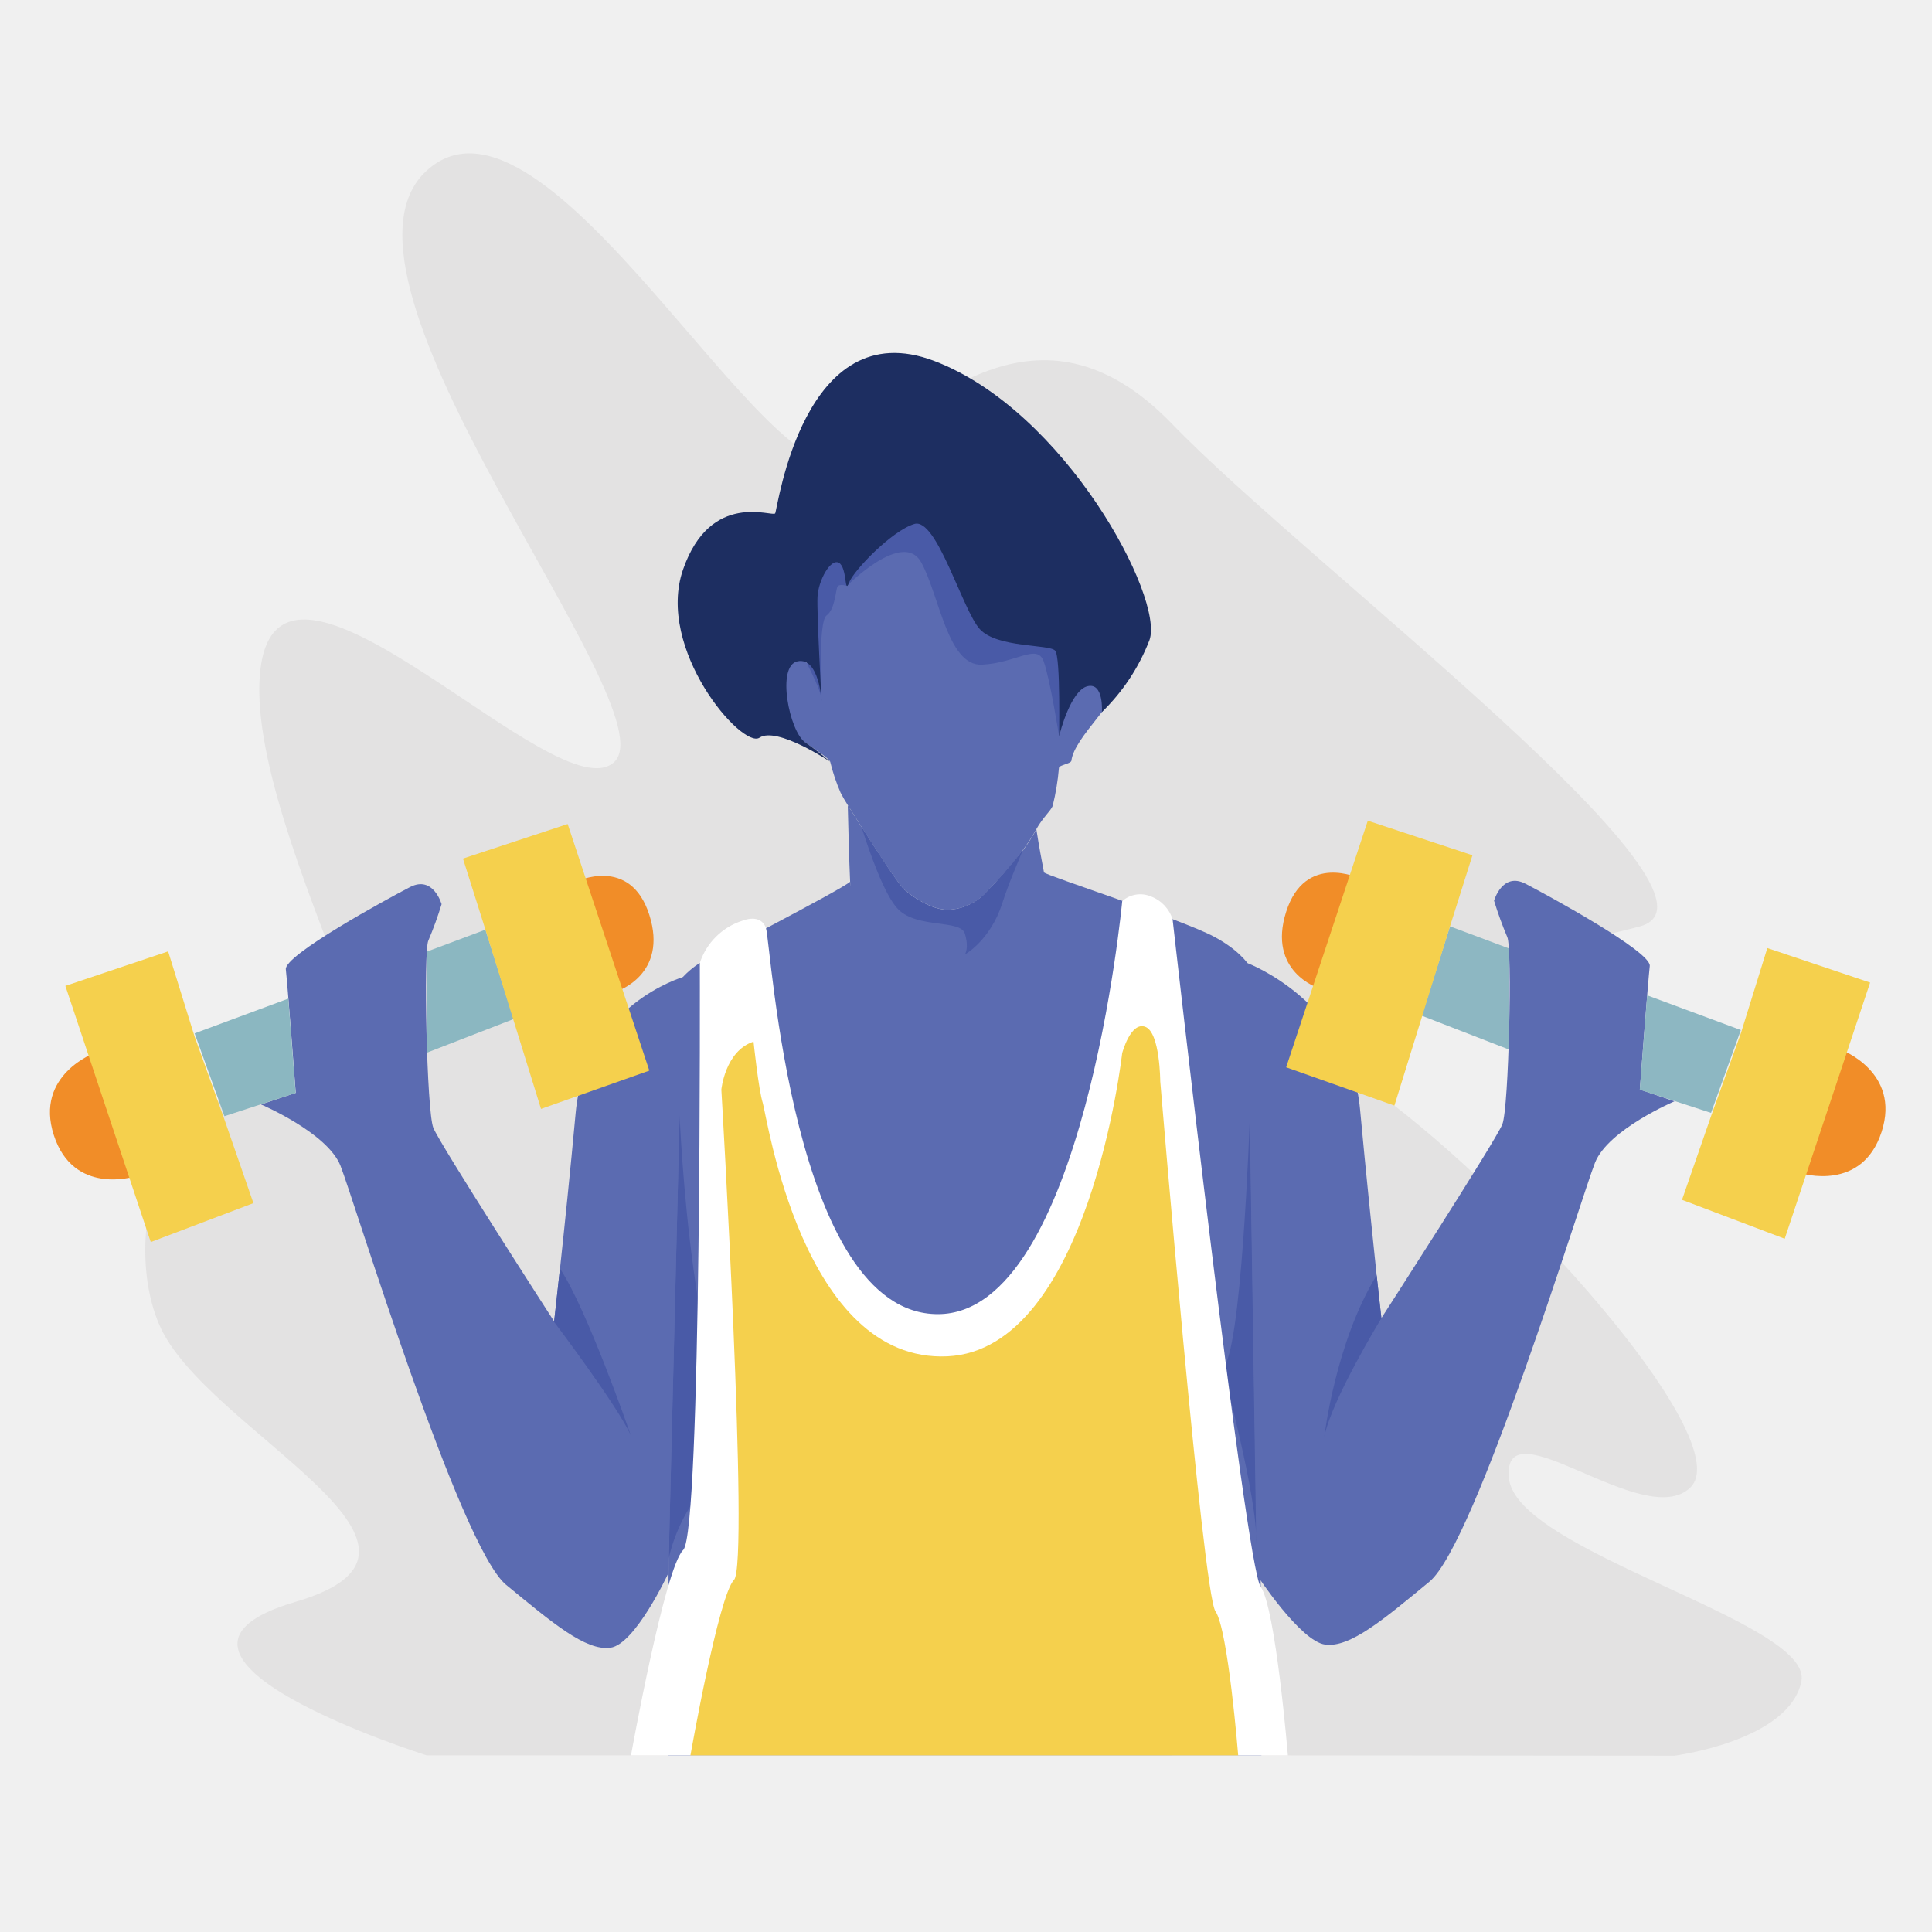
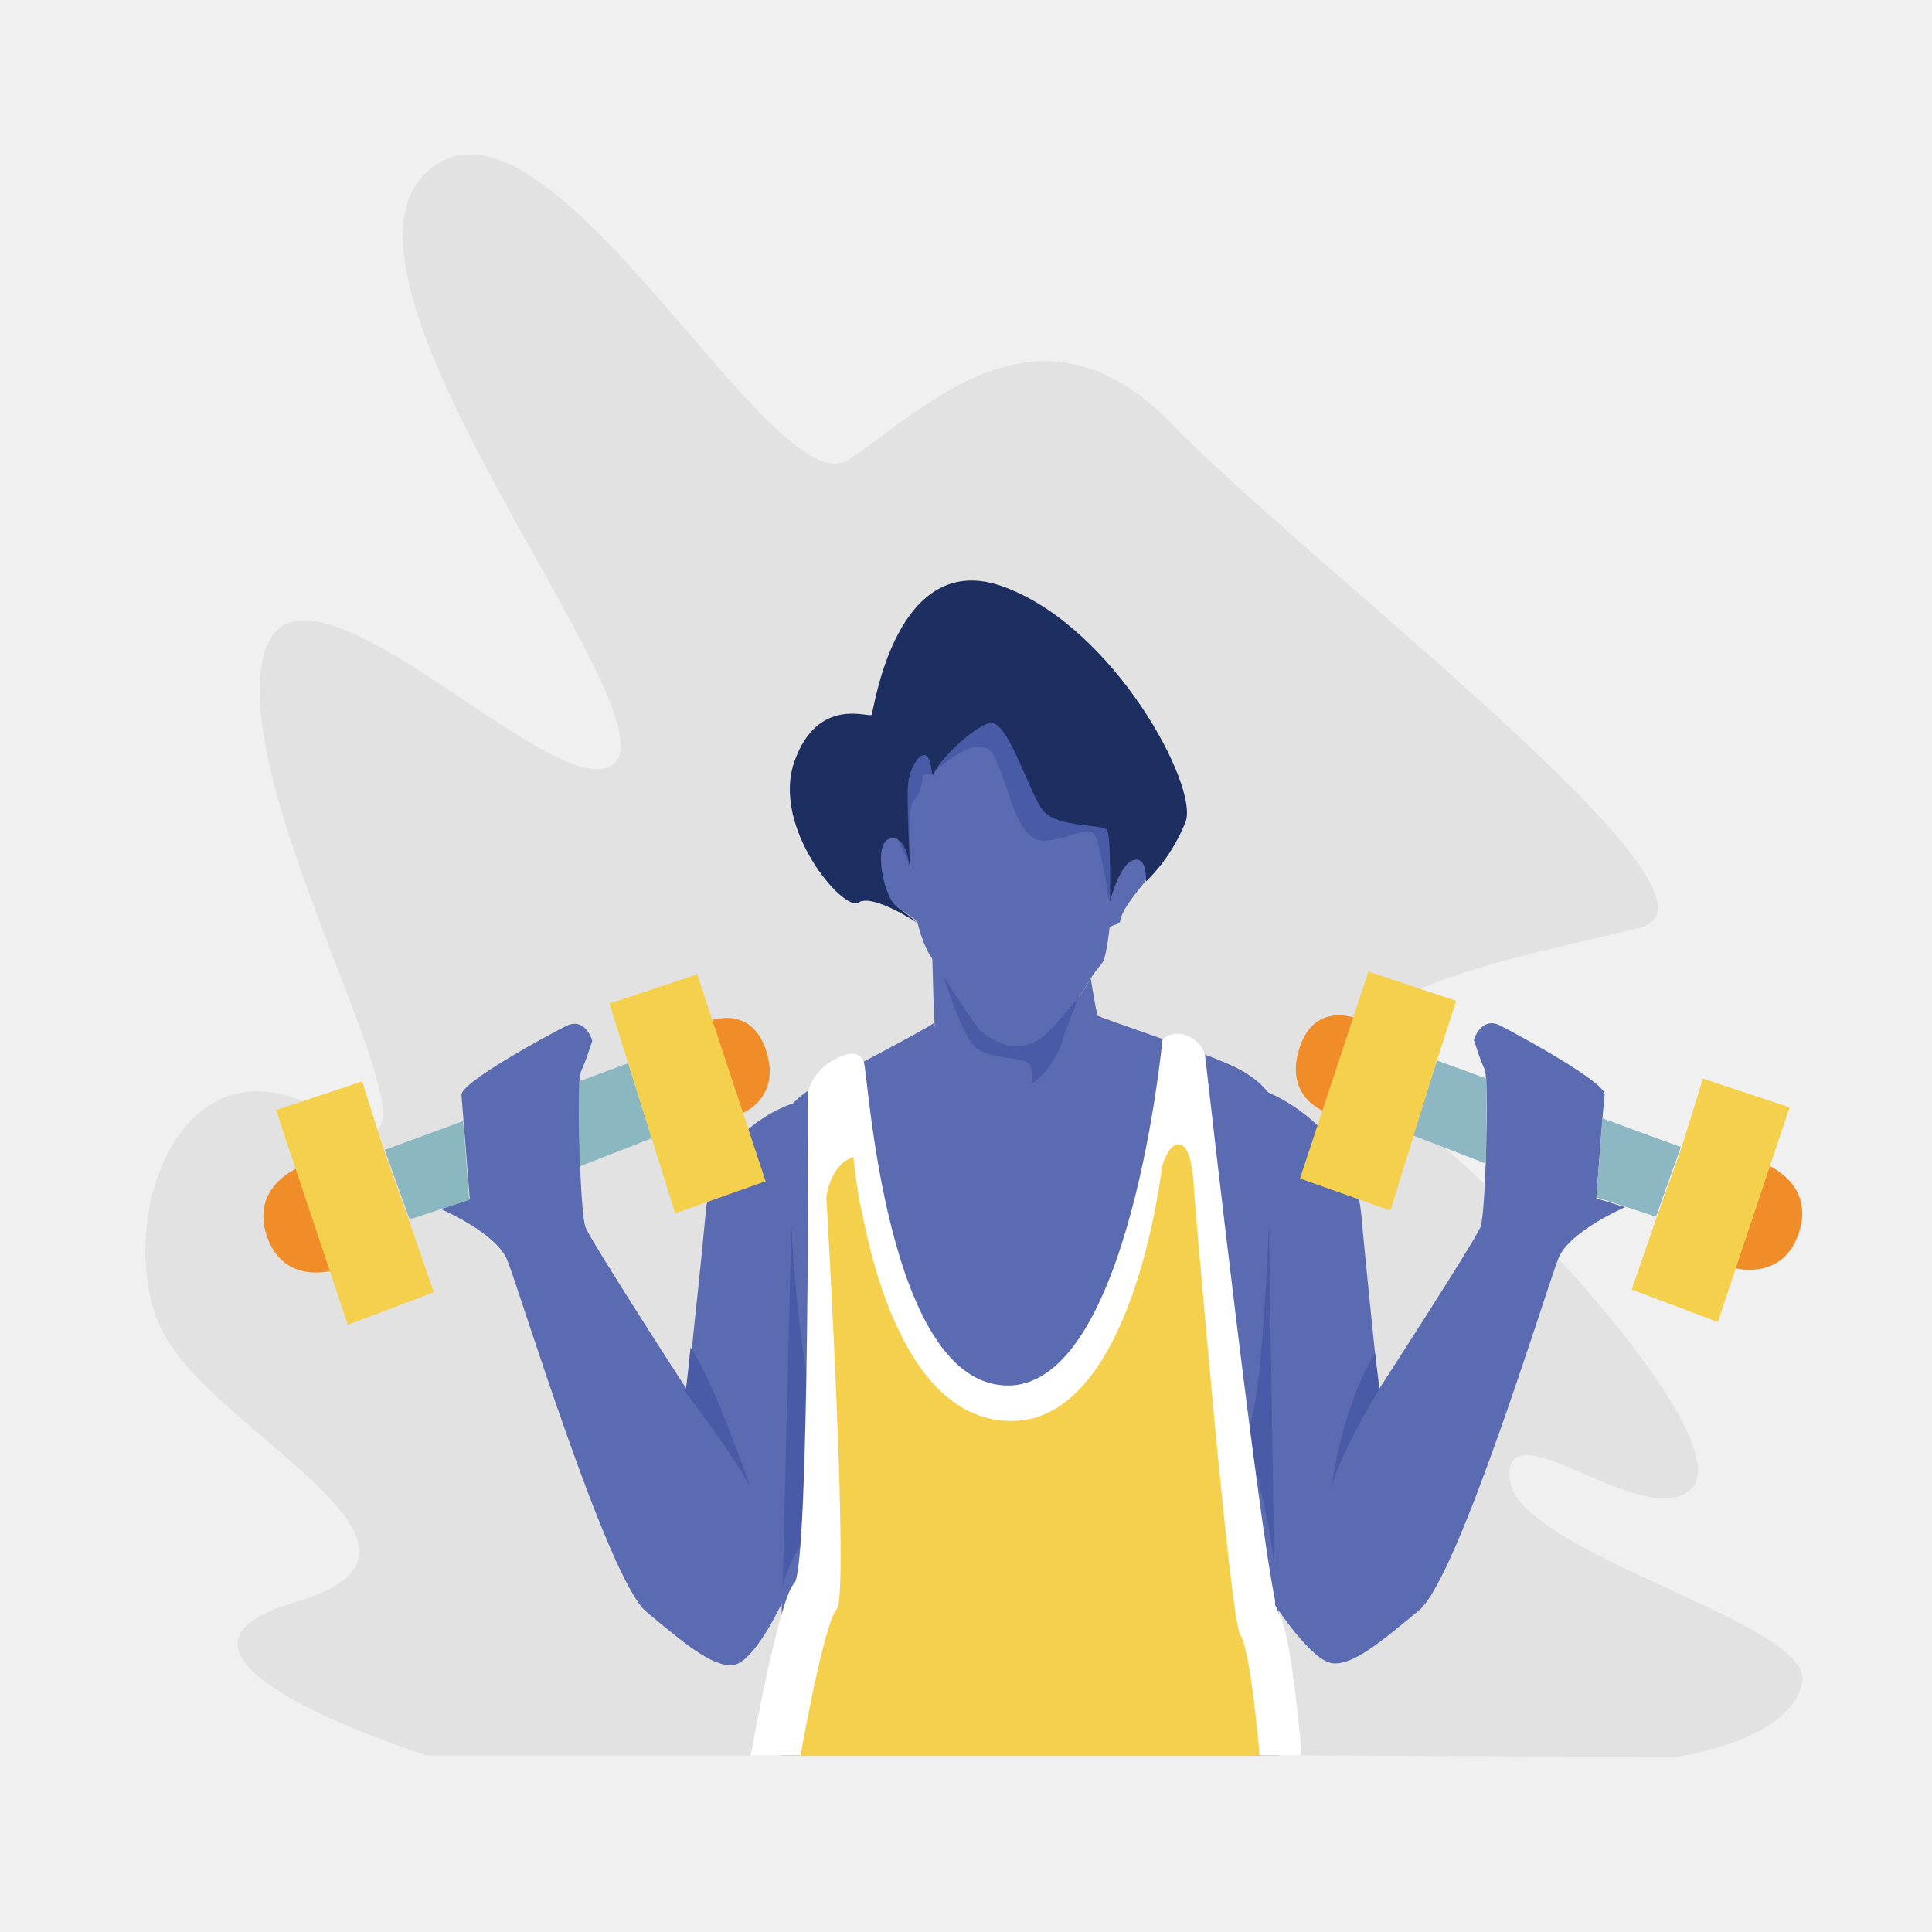
- <svg xmlns="http://www.w3.org/2000/svg" id="圖層_1" data-name="圖層 1" viewBox="0 0 350 350">
-   <defs>
-     <style>.cls-1{fill:#e3e2e2;}.cls-2{fill:#5b6bb1;}.cls-3{fill:#495aa7;}.cls-4{fill:#fff;}.cls-5{fill:#f5d04d;}.cls-6{fill:#8bb7c1;}.cls-7{fill:#f18d28;}.cls-8{fill:#8db7c2;}.cls-9{fill:#1d2e61;}</style>
-   </defs>
-   <path class="cls-1" d="M233.31,318s-112.69,0-119,0-37,0-37,0S20,300,53.56,290.18s-16.43-31-24.69-50.15,3.87-55.21,31.35-37.84-16.93-51.54-13-81.25,54,26.92,64.1,17.06S55.65,50.73,77.29,30.92s62.52,61.21,76.29,52.21,34.47-31.51,58.78-6.3,104.6,85.66,84.71,91-69.9,12.8-44.45,32.47,61.94,61.08,53.6,69.18-34-15.3-32.88-1.8,55.19,26.11,53,36.91-23,13.47-23,13.47Z" />
-   <path class="cls-2" d="M203.3,122.58c-.37,4.05-8.73,11-9.2,15.21-.07.59-2.19.76-2.26,1.32A44.44,44.44,0,0,1,190.7,146c-.34.89-1.84,2.17-2.95,4.2-3.05,5.61-8.74,11-9.46,11.83a9.82,9.82,0,0,1-6.66,2.78c-2.8,0-6.15-2.2-7.75-3.6-1.38-1.21-7-10.06-10.31-15.38a25.48,25.48,0,0,1-1.29-2.23A34.15,34.15,0,0,1,150.4,138c-.32-1.19-13.21-8.72-13.52-10-.89-3.77-.26-12.14,2.8-13,2.17-.61,7,5.8,7,5.8l-3.8-10.8,8-14.2s17-6.6,18-7.2,25.6,25.21,25.21,28c-.1.71-.29,2.74-.54,5.43C193.49,122.7,203.37,121.82,203.3,122.58Z" />
-   <path class="cls-3" d="M145.54,119s3.17,5.75,3.27,7.67c0,0-.65-14.05.93-15.18s1.65-4.73,2-5.25,1.7-.11,1.7-.11,10.15-10.25,13.45-4.25,4.8,18.83,11,18.53,10-3.9,11.18-.6,2.78,13.5,2.78,13.5l2.25-18.53S170.59,86.23,168.42,86.3s-15.6,7.13-16.13,7.73-8.18,8.78-7.88,9.68.53,11,.68,11.4S145.54,119,145.54,119Z" />
-   <path class="cls-2" d="M189.7,160.8s-10.62,17.57-19,18.17-16-13.17-16.41-15.17c-.1-.48-.19-2-.28-4-.18-4-.34-10-.43-13.93l2.5,3.95c3.13,4.92,6.74,10.48,7.81,11.43,1.6,1.4,4.95,3.6,7.75,3.6a9.82,9.82,0,0,0,6.66-2.78,85.7,85.7,0,0,0,7-8,34.43,34.43,0,0,0,2.45-3.81c.44,2.84,1,5.83,1.4,7.9C189.47,159.73,189.7,160.8,189.7,160.8Z" />
-   <path class="cls-3" d="M178.29,162a85.7,85.7,0,0,0,7-8c-1,2.53-2.42,5.64-3.75,9.73-2.14,6.57-6.61,9.12-6.75,9.19.06-.09.79-1.21,0-3.79s-8.47-.9-12-4.33c-2.56-2.48-5.35-10.68-6.72-15,3.13,4.92,6.74,10.48,7.81,11.43,1.6,1.4,4.95,3.6,7.75,3.6A9.82,9.82,0,0,0,178.29,162Z" />
-   <path class="cls-2" d="M121.08,318s.15-129.93,0-135,5.7-8.55,5.7-8.55,25.51-13.2,27.22-14.7c.1,2,2,3.56,2.08,4,.4,2,5.43,12.41,13.82,11.81s18.43-13.2,18.43-13.2a22.11,22.11,0,0,1,.82-4.31h0c.08.46,24.89,8.49,30.77,11.63,8,4.27,8,9.07,8,9.07l.6,139.24Z" />
-   <path class="cls-3" d="M123.12,202.05s2.16,53.72,13.41,60.17a30.5,30.5,0,0,0-15.39,20.1Z" />
-   <path class="cls-3" d="M226.41,202.65s-1.5,43.66-5,45.16c0,0,6.51,23.56,6.18,32Z" />
-   <path class="cls-2" d="M123.74,177,121.08,285s-6,12.9-10.5,13.5-10.5-4.5-18.9-11.4-27.61-69.92-30-75.92-14.4-11.1-14.4-11.1l6.3-2.1s-1.5-19.81-1.8-22.38,18.3-12.73,22.51-14.9S80,163.8,80,163.8a68.09,68.09,0,0,1-2.4,6.6c-.9,1.8-.3,30.91.9,33.91s21.26,34.11,21.89,35.08v0s.43-3.74,1.07-9.66c.77-7.15,1.85-17.48,2.83-28.15C106.08,182.1,123.74,177,123.74,177Z" />
-   <path class="cls-3" d="M114.27,260c-2.47-5.42-13.9-20.54-13.9-20.54s.43-3.74,1.07-9.66C106.44,237.39,114,259.24,114.27,260Z" />
-   <path class="cls-4" d="M126.78,174.45a11.92,11.92,0,0,1,7.7-7.65s3.37-1.44,4.29,1.38,4.74,69.89,31.14,69.89,33.39-74.82,33.39-74.82a4.92,4.92,0,0,1,5.2-.85,6.5,6.5,0,0,1,3.93,4.18s13.21,117.05,15.94,120.85S233.31,318,233.31,318h-119s6.11-34,9.46-37.21S126.78,174.45,126.78,174.45Z" />
-   <path class="cls-5" d="M130.68,197.4s.66-7,5.83-8.7c0,0,.91,8.7,1.67,11.1s7.22,47.14,33.45,45.91c25.66-1.2,31.66-54.91,31.66-54.91s1.53-5.8,4.2-4.78,2.7,9.88,2.7,9.88,7.71,92.75,10,96S224.31,318,224.31,318H125.08s5.1-29,7.89-31.78S130.68,197.4,130.68,197.4Z" />
-   <polygon class="cls-6" points="53.56 198 40.66 202.21 35.26 187.2 52.23 180.91 53.56 198" />
-   <polygon class="cls-6" points="77.34 190.7 93.07 184.6 87.94 168.42 77.29 172.41 77.34 190.7" />
-   <path class="cls-7" d="M17.25,190.7l7.05,22.45s-11,3.45-14.55-7.5S17.25,190.7,17.25,190.7Z" />
-   <path class="cls-7" d="M104.32,159.74l7.46,19.82s9.3-3,5.85-13.82S104.32,159.74,104.32,159.74Z" />
-   <polygon class="cls-5" points="40.66 202.81 45.91 217.96 27.31 225.01 11.84 178.6 30.46 172.35 35.26 187.8 40.66 202.81" />
-   <polygon class="cls-5" points="87.94 168.42 83.87 155.54 102.84 149.28 117.63 193.95 98.01 200.89 87.94 168.42" />
-   <path class="cls-2" d="M303.36,199.51s-12,5.1-14.4,11.1-21.61,69-30,75.92-14.4,12-18.9,11.4-12.32-12.56-12.32-12.56L226,174.48s18.59,7,20.39,26.52c1.07,11.65,2.26,22.87,3,30,.53,4.83.86,7.79.86,7.79s20.71-32.11,21.91-35.11,1.8-32.11.9-33.91a68.07,68.07,0,0,1-2.4-6.6s1.5-5.25,5.7-3.07,22.81,12.33,22.51,14.9-1.8,22.38-1.8,22.38Z" />
-   <path class="cls-3" d="M250.25,238.82s-9,14.7-10.34,21.46c0,0,2-17.08,9.48-29.25C249.91,235.85,250.25,238.82,250.25,238.82Z" />
-   <polygon class="cls-8" points="297.06 197.41 309.97 201.61 315.37 186.6 298.4 180.31 297.06 197.41" />
-   <polygon class="cls-8" points="273.28 190.1 257.55 184 262.68 167.82 273.34 171.81 273.28 190.1" />
-   <path class="cls-7" d="M333.37,190.1l-7.05,22.45s11,3.45,14.55-7.5S333.37,190.1,333.37,190.1Z" />
-   <path class="cls-7" d="M246.31,159.14,238.85,179s-9.3-3-5.85-13.82S246.31,159.14,246.31,159.14Z" />
-   <polygon class="cls-5" points="309.97 202.21 304.71 217.36 323.32 224.41 338.79 178 320.17 171.75 315.37 187.2 309.97 202.21" />
-   <polygon class="cls-5" points="262.68 167.82 266.75 154.94 247.79 148.68 233 193.35 252.61 200.29 262.68 167.82" />
-   <path class="cls-9" d="M148.84,127s-.45-8-4.35-7.2-1.49,12.7,1.37,14.68A50.47,50.47,0,0,1,150.4,138s-9.66-6.46-12.81-4.36-18.84-16.05-13.85-30.46S140,93.73,140.43,93s5.1-36.61,28.81-27.61,41.71,42.91,39,50.56A36.36,36.36,0,0,1,199.62,129s.38-5.43-2.62-4.68-5,8.4-5.1,9,.3-14.25-.75-15.45-10.5-.45-13.65-3.9-7.8-20.26-11.85-19.05-11,8.4-11.85,10.65-.3-2.7-1.8-3.6-3.75,3.15-3.9,6.15S148.84,127,148.84,127Z" />
+ <svg xmlns="http://www.w3.org/2000/svg" version="1.1" id="圖層_1" x="0px" y="0px" viewBox="0 0 350 350" style="enable-background:new 0 0 350 350;" xml:space="preserve">
+   <style type="text/css">
+ 	.st0{fill:#E3E2E2;}
+ 	.st1{fill:#5B6BB1;}
+ 	.st2{fill:#495AA7;}
+ 	.st3{fill:#FFFFFF;}
+ 	.st4{fill:#F5D04D;}
+ 	.st5{fill:#8BB7C1;}
+ 	.st6{fill:#F18D28;}
+ 	.st7{fill:#8DB7C2;}
+ 	.st8{fill:#1D2E61;}
+ </style>
+   <path class="st0" d="M233.3,318c0,0-112.7,0-119,0s-37,0-37,0S20,300,53.6,290.2s-16.4-31-24.7-50.1s3.9-55.2,31.4-37.8  s-16.9-51.5-13-81.2s54,26.9,64.1,17.1s-55.7-87.3-34-107.1s62.5,61.2,76.3,52.2s34.5-31.5,58.8-6.3s104.6,85.7,84.7,91  s-69.9,12.8-44.4,32.5s61.9,61.1,53.6,69.2s-34-15.3-32.9-1.8c1.1,13.5,55.2,26.1,53,36.9s-23,13.5-23,13.5L233.3,318z" />
+   <g>
+     <path class="st1" d="M210.6,154.2c-0.3,3.4-7.3,9.2-7.7,12.8c-0.1,0.5-1.8,0.6-1.9,1.1c-0.2,1.9-0.5,3.9-1,5.8   c-0.3,0.7-1.5,1.8-2.5,3.5c-2.6,4.7-7.3,9.2-7.9,9.9c-1.5,1.5-3.5,2.3-5.6,2.3c-2.3,0-5.2-1.8-6.5-3c-1.2-1-5.9-8.4-8.6-12.9   c-0.4-0.6-0.8-1.2-1.1-1.9c-0.7-1.5-1.2-3.1-1.6-4.7c-0.3-1-11.1-7.3-11.3-8.4c-0.7-3.2-0.2-10.2,2.3-10.9c1.8-0.5,5.9,4.9,5.9,4.9   l-3.2-9.1l6.7-11.9c0,0,14.3-5.5,15.1-6c0.8-0.5,21.5,21.1,21.1,23.5c-0.1,0.6-0.2,2.3-0.5,4.6   C202.3,154.3,210.6,153.5,210.6,154.2z" />
+     <path class="st2" d="M162.1,151.2c0,0,2.7,4.8,2.7,6.4c0,0-0.5-11.8,0.8-12.7c1.3-0.9,1.4-4,1.7-4.4c0.3-0.4,1.4-0.1,1.4-0.1   s8.5-8.6,11.3-3.6c2.8,5,4,15.8,9.2,15.5c5.2-0.3,8.4-3.3,9.4-0.5c1,2.8,2.3,11.3,2.3,11.3l1.9-15.5c0,0-19.7-23.9-21.5-23.9   c-1.8,0.1-13.1,6-13.5,6.5c-0.4,0.5-6.9,7.4-6.6,8.1c0.3,0.8,0.4,9.2,0.6,9.6S162.1,151.2,162.1,151.2z" />
+     <path class="st1" d="M199.2,186.2c0,0-8.9,14.7-15.9,15.2c-7,0.5-13.4-11-13.8-12.7c-0.1-0.4-0.2-1.7-0.2-3.4   c-0.2-3.4-0.3-8.4-0.4-11.7l2.1,3.3c2.6,4.1,5.7,8.8,6.5,9.6c1.3,1.2,4.2,3,6.5,3c2.1,0,4.1-0.9,5.6-2.3c2.1-2.1,4.1-4.4,5.9-6.7   c0.8-1,1.4-2.1,2.1-3.2c0.4,2.4,0.8,4.9,1.2,6.6C199,185.3,199.2,186.2,199.2,186.2z" />
+     <path class="st2" d="M189.6,187.2c2.1-2.1,4.1-4.4,5.9-6.7c-0.8,2.1-2,4.7-3.1,8.2c-1.8,5.5-5.5,7.6-5.7,7.7c0.1-0.1,0.7-1,0-3.2   s-7.1-0.8-10.1-3.6c-2.1-2.1-4.5-9-5.6-12.6c2.6,4.1,5.7,8.8,6.5,9.6c1.3,1.2,4.2,3,6.5,3C186.1,189.5,188.1,188.7,189.6,187.2z" />
+     <path class="st1" d="M141.6,318c0,0,0.1-108.9,0-113.2s4.8-7.2,4.8-7.2s21.4-11.1,22.8-12.3c0.1,1.7,1.7,3,1.7,3.4   c0.3,1.7,4.6,10.4,11.6,9.9c7-0.5,15.5-11.1,15.5-11.1c0.1-1.2,0.3-2.4,0.7-3.6l0,0c0.1,0.4,20.9,7.1,25.8,9.8   c6.7,3.6,6.7,7.6,6.7,7.6l0.5,116.7L141.6,318z" />
+     <path class="st2" d="M143.3,220.8c0,0,1.8,45,11.2,50.4c-6.5,3.5-11.2,9.6-12.9,16.9L143.3,220.8z" />
+     <path class="st2" d="M229.9,221.3c0,0-1.3,36.6-4.2,37.9c0,0,5.5,19.8,5.2,26.8L229.9,221.3z" />
+     <path class="st1" d="M143.9,199.8l-2.2,90.5c0,0-5,10.8-8.8,11.3c-3.8,0.5-8.8-3.8-15.8-9.6c-7-5.8-23.1-58.6-25.2-63.7   c-2-5-12.1-9.3-12.1-9.3l5.3-1.8c0,0-1.3-16.6-1.5-18.8c-0.3-2.2,15.3-10.7,18.9-12.5c3.5-1.8,4.8,2.6,4.8,2.6   c-0.6,1.9-1.2,3.7-2,5.5c-0.8,1.5-0.3,25.9,0.8,28.4c1,2.5,17.8,28.6,18.4,29.4l0,0c0,0,0.4-3.1,0.9-8.1c0.6-6,1.6-14.7,2.4-23.6   C129,204.1,143.9,199.8,143.9,199.8z" />
+     <path class="st2" d="M135.9,269.4c-2.1-4.5-11.7-17.2-11.7-17.2s0.4-3.1,0.9-8.1C129.4,250.4,135.7,268.7,135.9,269.4z" />
+     <path class="st3" d="M146.4,197.6c1-3.1,3.4-5.4,6.5-6.4c0,0,2.8-1.2,3.6,1.2s4,58.6,26.1,58.6s28-62.7,28-62.7   c1.2-1.1,2.9-1.3,4.4-0.7c1.6,0.6,2.8,1.9,3.3,3.5c0,0,11.1,98.1,13.4,101.3c2.3,3.2,4.1,25.6,4.1,25.6h-99.8   c0,0,5.1-28.5,7.9-31.2C146.7,284.1,146.4,197.6,146.4,197.6z" />
+     <path class="st4" d="M149.7,216.9c0,0,0.6-5.9,4.9-7.3c0,0,0.8,7.3,1.4,9.3c0.6,2,6.1,39.5,28,38.5c21.5-1,26.5-46,26.5-46   s1.3-4.9,3.5-4c2.2,0.9,2.3,8.3,2.3,8.3s6.5,77.8,8.4,80.5c1.9,2.7,3.5,21.9,3.5,21.9H145c0,0,4.3-24.3,6.6-26.6   C153.9,289,149.7,216.9,149.7,216.9z" />
+     <polygon class="st5" points="85,217.4 74.2,220.9 69.7,208.3 83.9,203.1  " />
+     <polygon class="st5" points="105,211.3 118.1,206.2 113.8,192.6 104.9,195.9  " />
+     <path class="st6" d="M54.6,211.3l5.9,18.8c0,0-9.2,2.9-12.2-6.3C45.3,214.6,54.6,211.3,54.6,211.3z" />
+     <path class="st6" d="M127.6,185.3l6.3,16.6c0,0,7.8-2.5,4.9-11.6C135.8,181.3,127.6,185.3,127.6,185.3z" />
+     <polygon class="st4" points="74.2,221.4 78.6,234.1 63,240 50,201.1 65.6,195.9 69.7,208.8  " />
+     <polygon class="st4" points="113.8,192.6 110.4,181.8 126.3,176.5 138.7,214 122.3,219.8  " />
+     <path class="st1" d="M294.4,218.7c0,0-10.1,4.3-12.1,9.3c-2,5-18.1,57.8-25.2,63.7c-7,5.8-12.1,10.1-15.8,9.6   c-3.8-0.5-10.3-10.5-10.3-10.5l-1.5-93c0,0,15.6,5.9,17.1,22.2c0.9,9.8,1.9,19.2,2.5,25.2c0.4,4,0.7,6.5,0.7,6.5   s17.4-26.9,18.4-29.4c1-2.5,1.5-26.9,0.8-28.4c-0.8-1.8-1.4-3.7-2-5.5c0,0,1.3-4.4,4.8-2.6c3.5,1.8,19.1,10.3,18.9,12.5   c-0.3,2.2-1.5,18.8-1.5,18.8L294.4,218.7z" />
+     <path class="st2" d="M249.9,251.6c0,0-7.5,12.3-8.7,18c0,0,1.7-14.3,7.9-24.5C249.6,249.1,249.9,251.6,249.9,251.6z" />
+     <polygon class="st7" points="289.2,216.9 300,220.4 304.5,207.8 290.3,202.6  " />
+     <polygon class="st7" points="269.2,210.8 256,205.7 260.3,192.1 269.3,195.4  " />
+     <path class="st6" d="M319.6,210.8l-5.9,18.8c0,0,9.2,2.9,12.2-6.3C328.9,214.1,319.6,210.8,319.6,210.8z" />
+     <path class="st6" d="M246.6,184.8l-6.3,16.7c0,0-7.8-2.5-4.9-11.6C238.3,180.8,246.6,184.8,246.6,184.8z" />
+     <polygon class="st4" points="300,220.9 295.6,233.6 311.2,239.5 324.2,200.6 308.5,195.4 304.5,208.3  " />
+     <polygon class="st4" points="260.3,192.1 263.8,181.3 247.9,176 235.5,213.5 251.9,219.3  " />
+     <path class="st8" d="M164.9,157.9c0,0-0.4-6.7-3.6-6c-3.3,0.7-1.2,10.6,1.1,12.3c1.3,0.9,2.6,1.9,3.8,3c0,0-8.1-5.4-10.7-3.7   c-2.6,1.8-15.8-13.5-11.6-25.5s13.6-7.9,14-8.5c0.4-0.6,4.3-30.7,24.2-23.1c19.9,7.5,35,36,32.7,42.4c-1.6,4.1-4.1,7.9-7.2,10.9   c0,0,0.3-4.6-2.2-3.9c-2.5,0.6-4.2,7-4.3,7.5c-0.1,0.5,0.3-11.9-0.6-13c-0.9-1-8.8-0.4-11.4-3.3s-6.5-17-9.9-16s-9.2,7-9.9,8.9   c-0.7,1.9-0.3-2.3-1.5-3c-1.3-0.8-3.1,2.6-3.3,5.2C164.2,144.6,164.9,157.9,164.9,157.9z" />
+   </g>
</svg>
